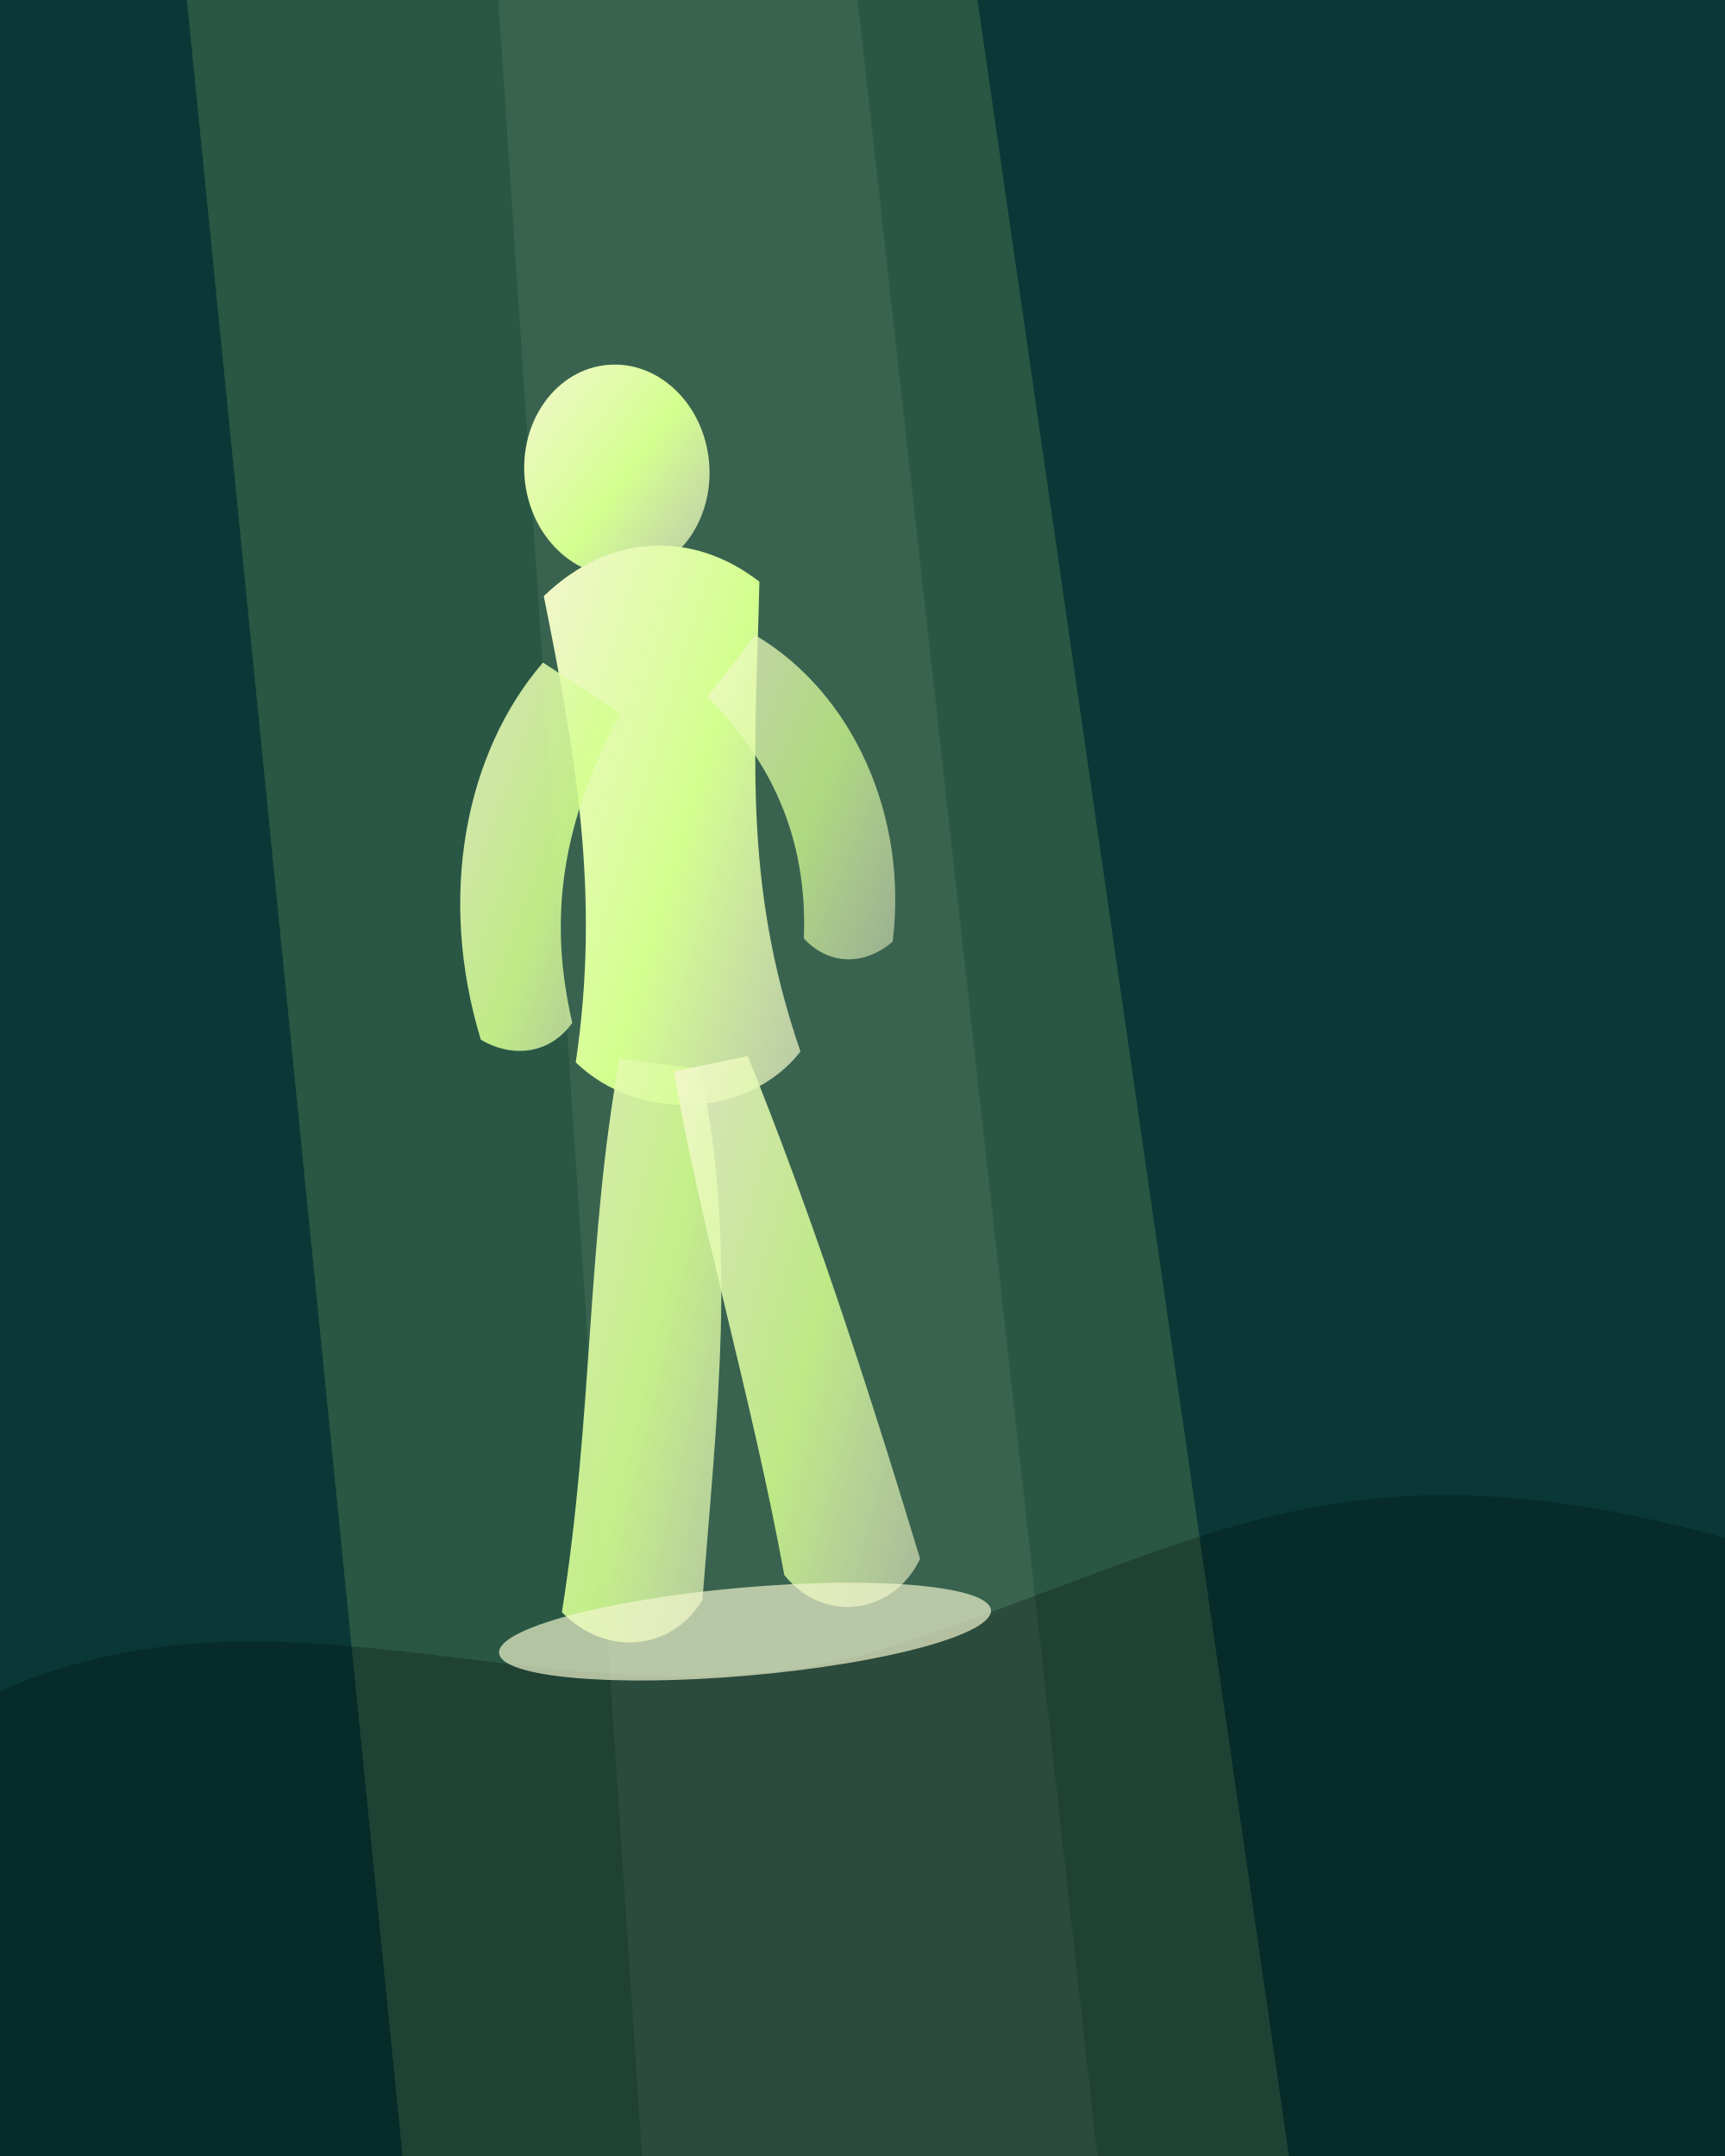
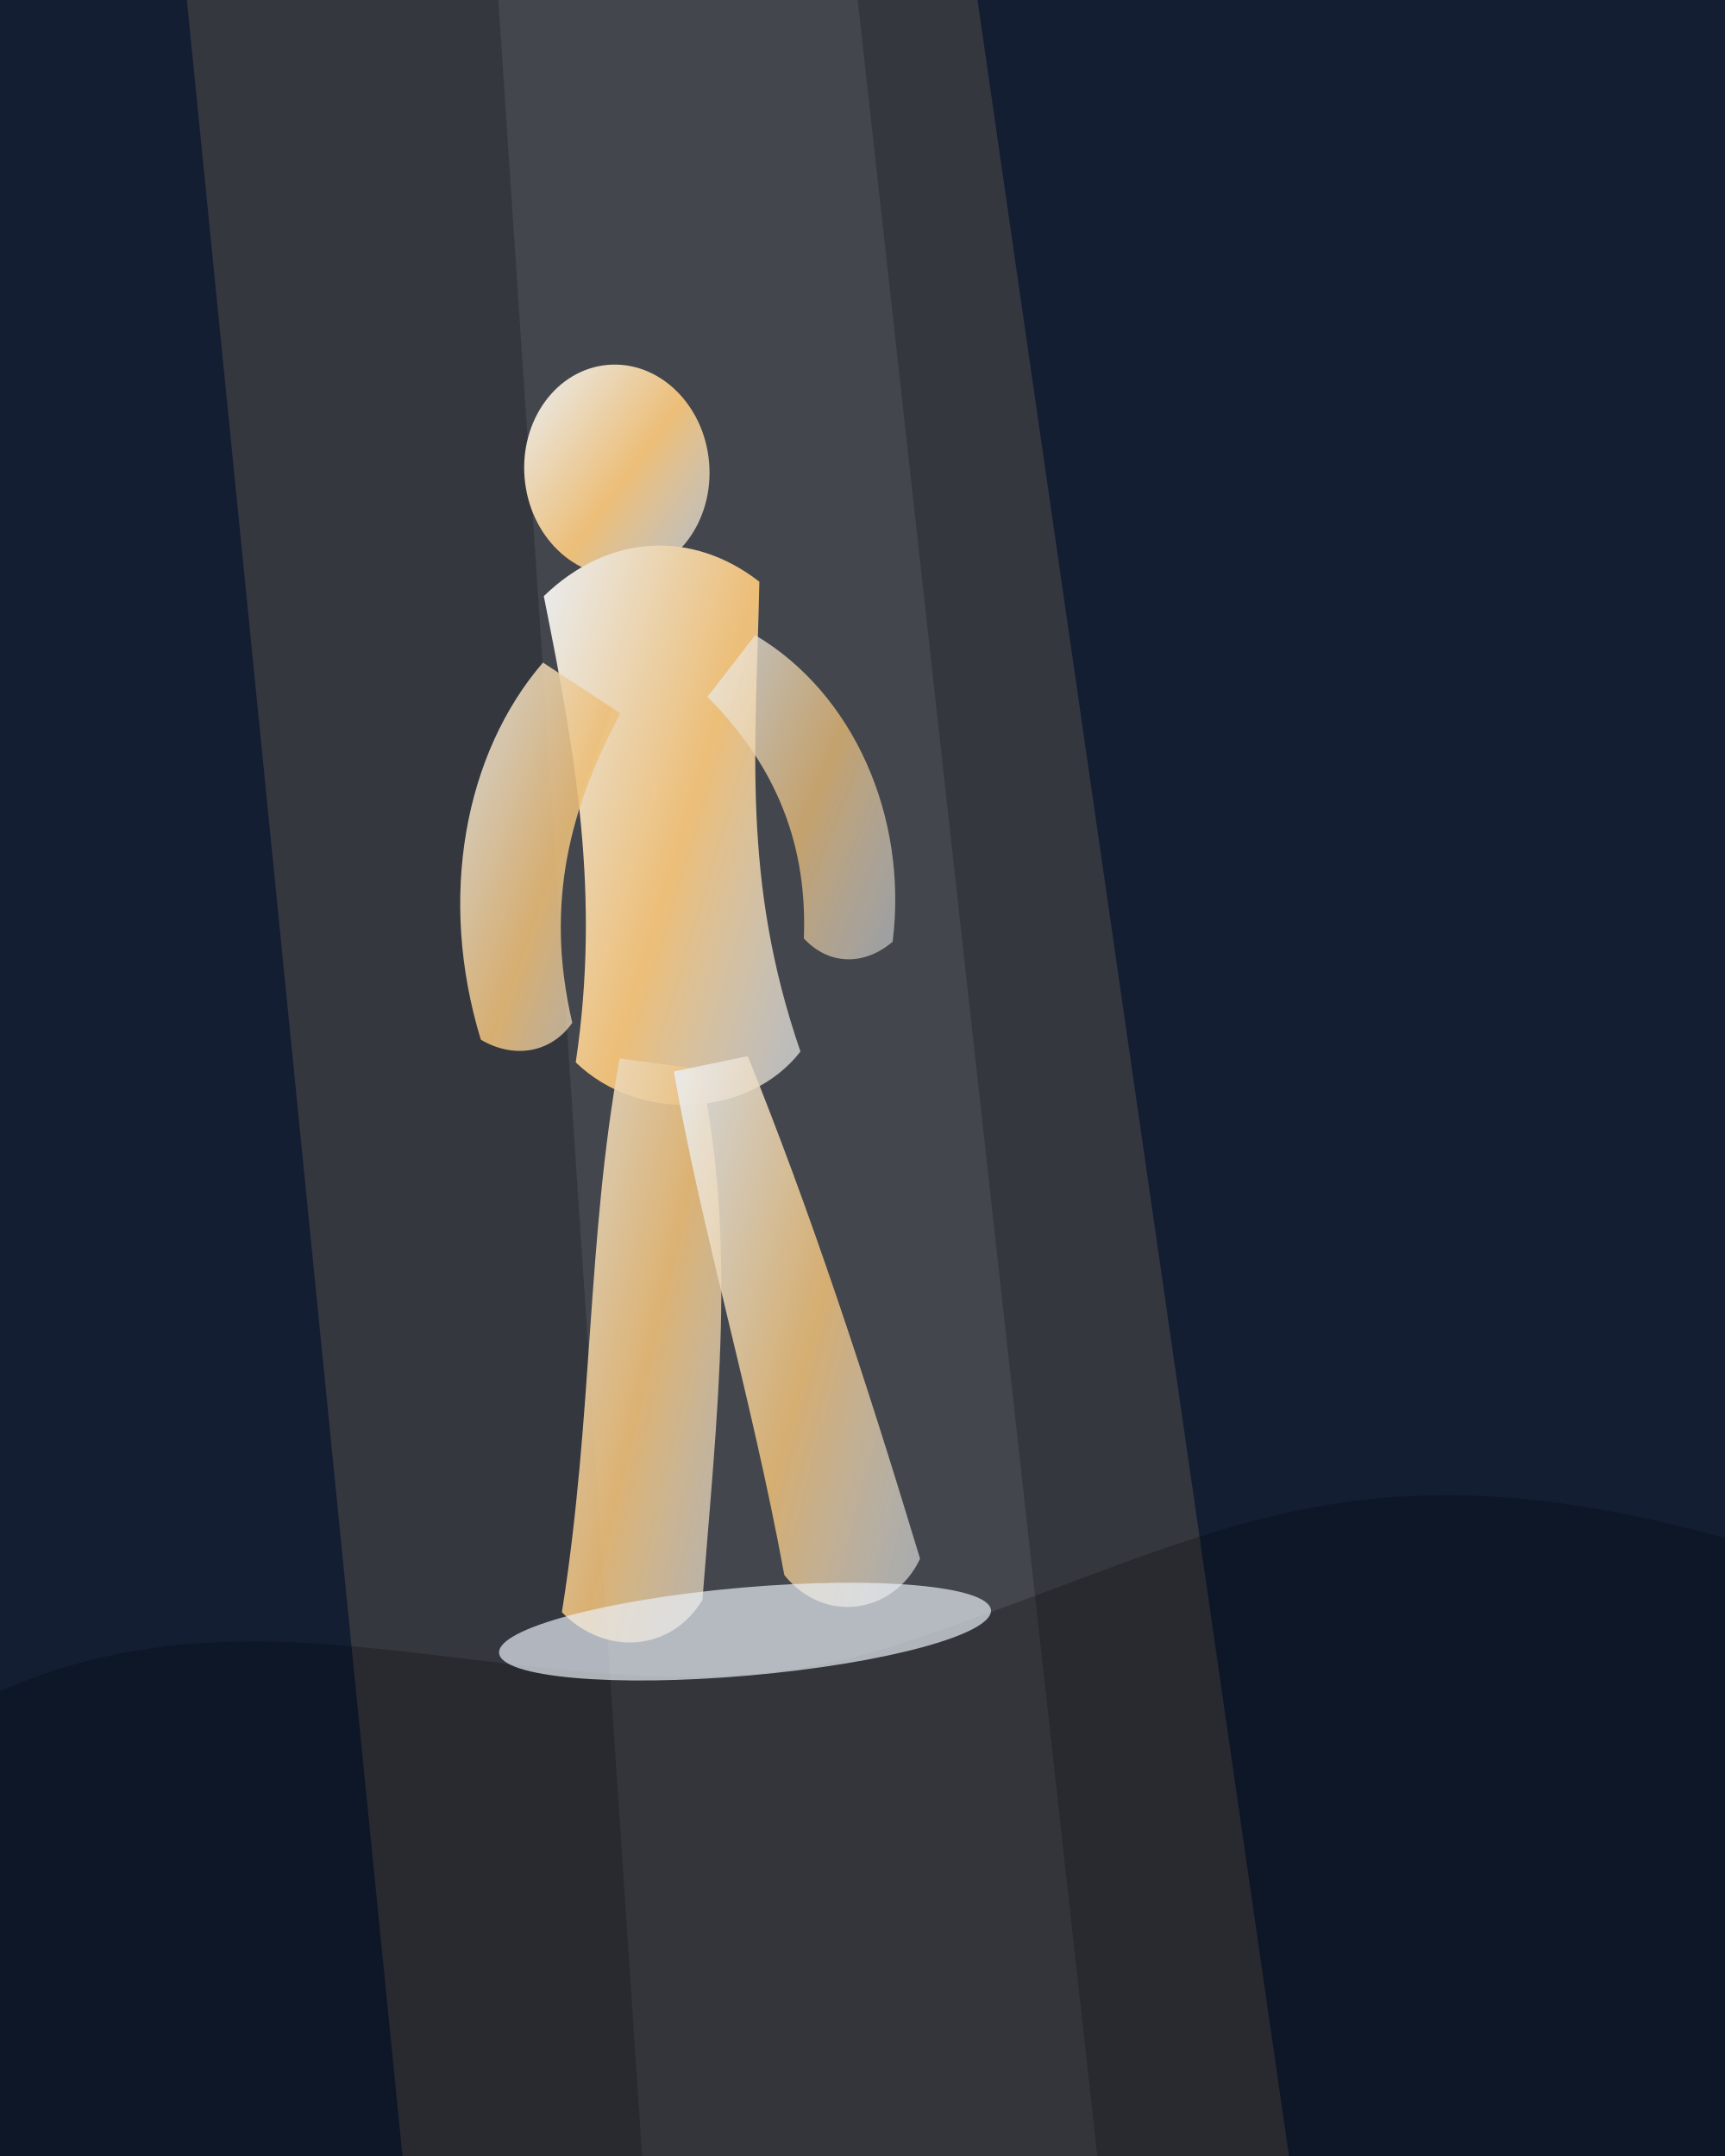
<svg xmlns="http://www.w3.org/2000/svg" viewBox="0 0 720 900" role="img" aria-labelledby="title desc">
  <defs>
    <radialGradient id="halo" cx="50%" cy="28%" r="45%">
-       <stop offset="0" stop-color="#d3ff8f" stop-opacity=".82" />
-       <stop offset=".36" stop-color="#d3ff8f" stop-opacity=".22" />
-       <stop offset="1" stop-color="#051918" stop-opacity="0" />
+       <stop offset="0" stop-color="#ECBE78" stop-opacity=".82" />
+       <stop offset=".36" stop-color="#ECBE78" stop-opacity=".22" />
+       <stop offset="1" stop-color="#0C1322" stop-opacity="0" />
    </radialGradient>
    <linearGradient id="figure" x1="0" y1="0" x2="1" y2="1">
-       <stop offset="0" stop-color="#f4f6cf" />
-       <stop offset=".54" stop-color="#d3ff8f" />
-       <stop offset="1" stop-color="#f4f6cf" stop-opacity=".68" />
+       <stop offset="0" stop-color="#EAF0F7" />
+       <stop offset=".54" stop-color="#ECBE78" />
+       <stop offset="1" stop-color="#EAF0F7" stop-opacity=".68" />
    </linearGradient>
    <filter id="soft">
      <feGaussianBlur stdDeviation="14" />
    </filter>
  </defs>
-   <rect width="720" height="900" fill="#051918" />
-   <rect width="720" height="900" fill="#116b67" opacity=".38" />
-   <path d="M78 0 L408 0 L538 900 L168 900 Z" fill="#d3ff8f" opacity=".16" />
-   <path d="M208 0 L358 0 L458 900 L268 900 Z" fill="#f4f6cf" opacity=".08" />
+   <rect width="720" height="900" fill="#0C1322" />
+   <rect width="720" height="900" fill="#20304E" opacity=".38" />
+   <path d="M78 0 L408 0 L538 900 L168 900 Z" fill="#ECBE78" opacity=".16" />
+   <path d="M208 0 L358 0 L458 900 L268 900 Z" fill="#EAF0F7" opacity=".08" />
  <path d="M0 706 C126 650 246 730 376 686 C504 644 560 598 720 642 L720 900 L0 900 Z" fill="#000" opacity=".24" />
  <g transform="translate(168 154) rotate(-5 120 260) scale(0.92)">
    <ellipse cx="118" cy="44" rx="42" ry="48" fill="url(#figure)" />
    <path d="M80 98 C112 72 150 74 178 100 C170 174 158 234 178 314 C152 342 102 340 76 310 C94 235 88 170 80 98Z" fill="url(#figure)" />
    <path d="M77 128 C38 166 20 230 34 296 C48 306 65 305 76 292 C68 236 84 194 110 154Z" fill="url(#figure)" opacity=".88" />
    <path d="M174 124 C216 154 236 212 224 268 C210 278 194 276 184 263 C190 216 175 180 150 150Z" fill="url(#figure)" opacity=".76" />
    <path d="M96 310 C74 390 70 470 48 558 C66 580 96 580 112 558 C126 474 142 398 132 318Z" fill="url(#figure)" opacity=".9" />
    <path d="M154 314 C176 386 194 462 212 548 C198 572 166 574 150 550 C142 466 126 390 120 318Z" fill="url(#figure)" opacity=".86" />
-     <ellipse cx="130" cy="574" rx="112" ry="20" fill="#f4f6cf" opacity=".68" />
+     <ellipse cx="130" cy="574" rx="112" ry="20" fill="#EAF0F7" opacity=".68" />
  </g>
</svg>
